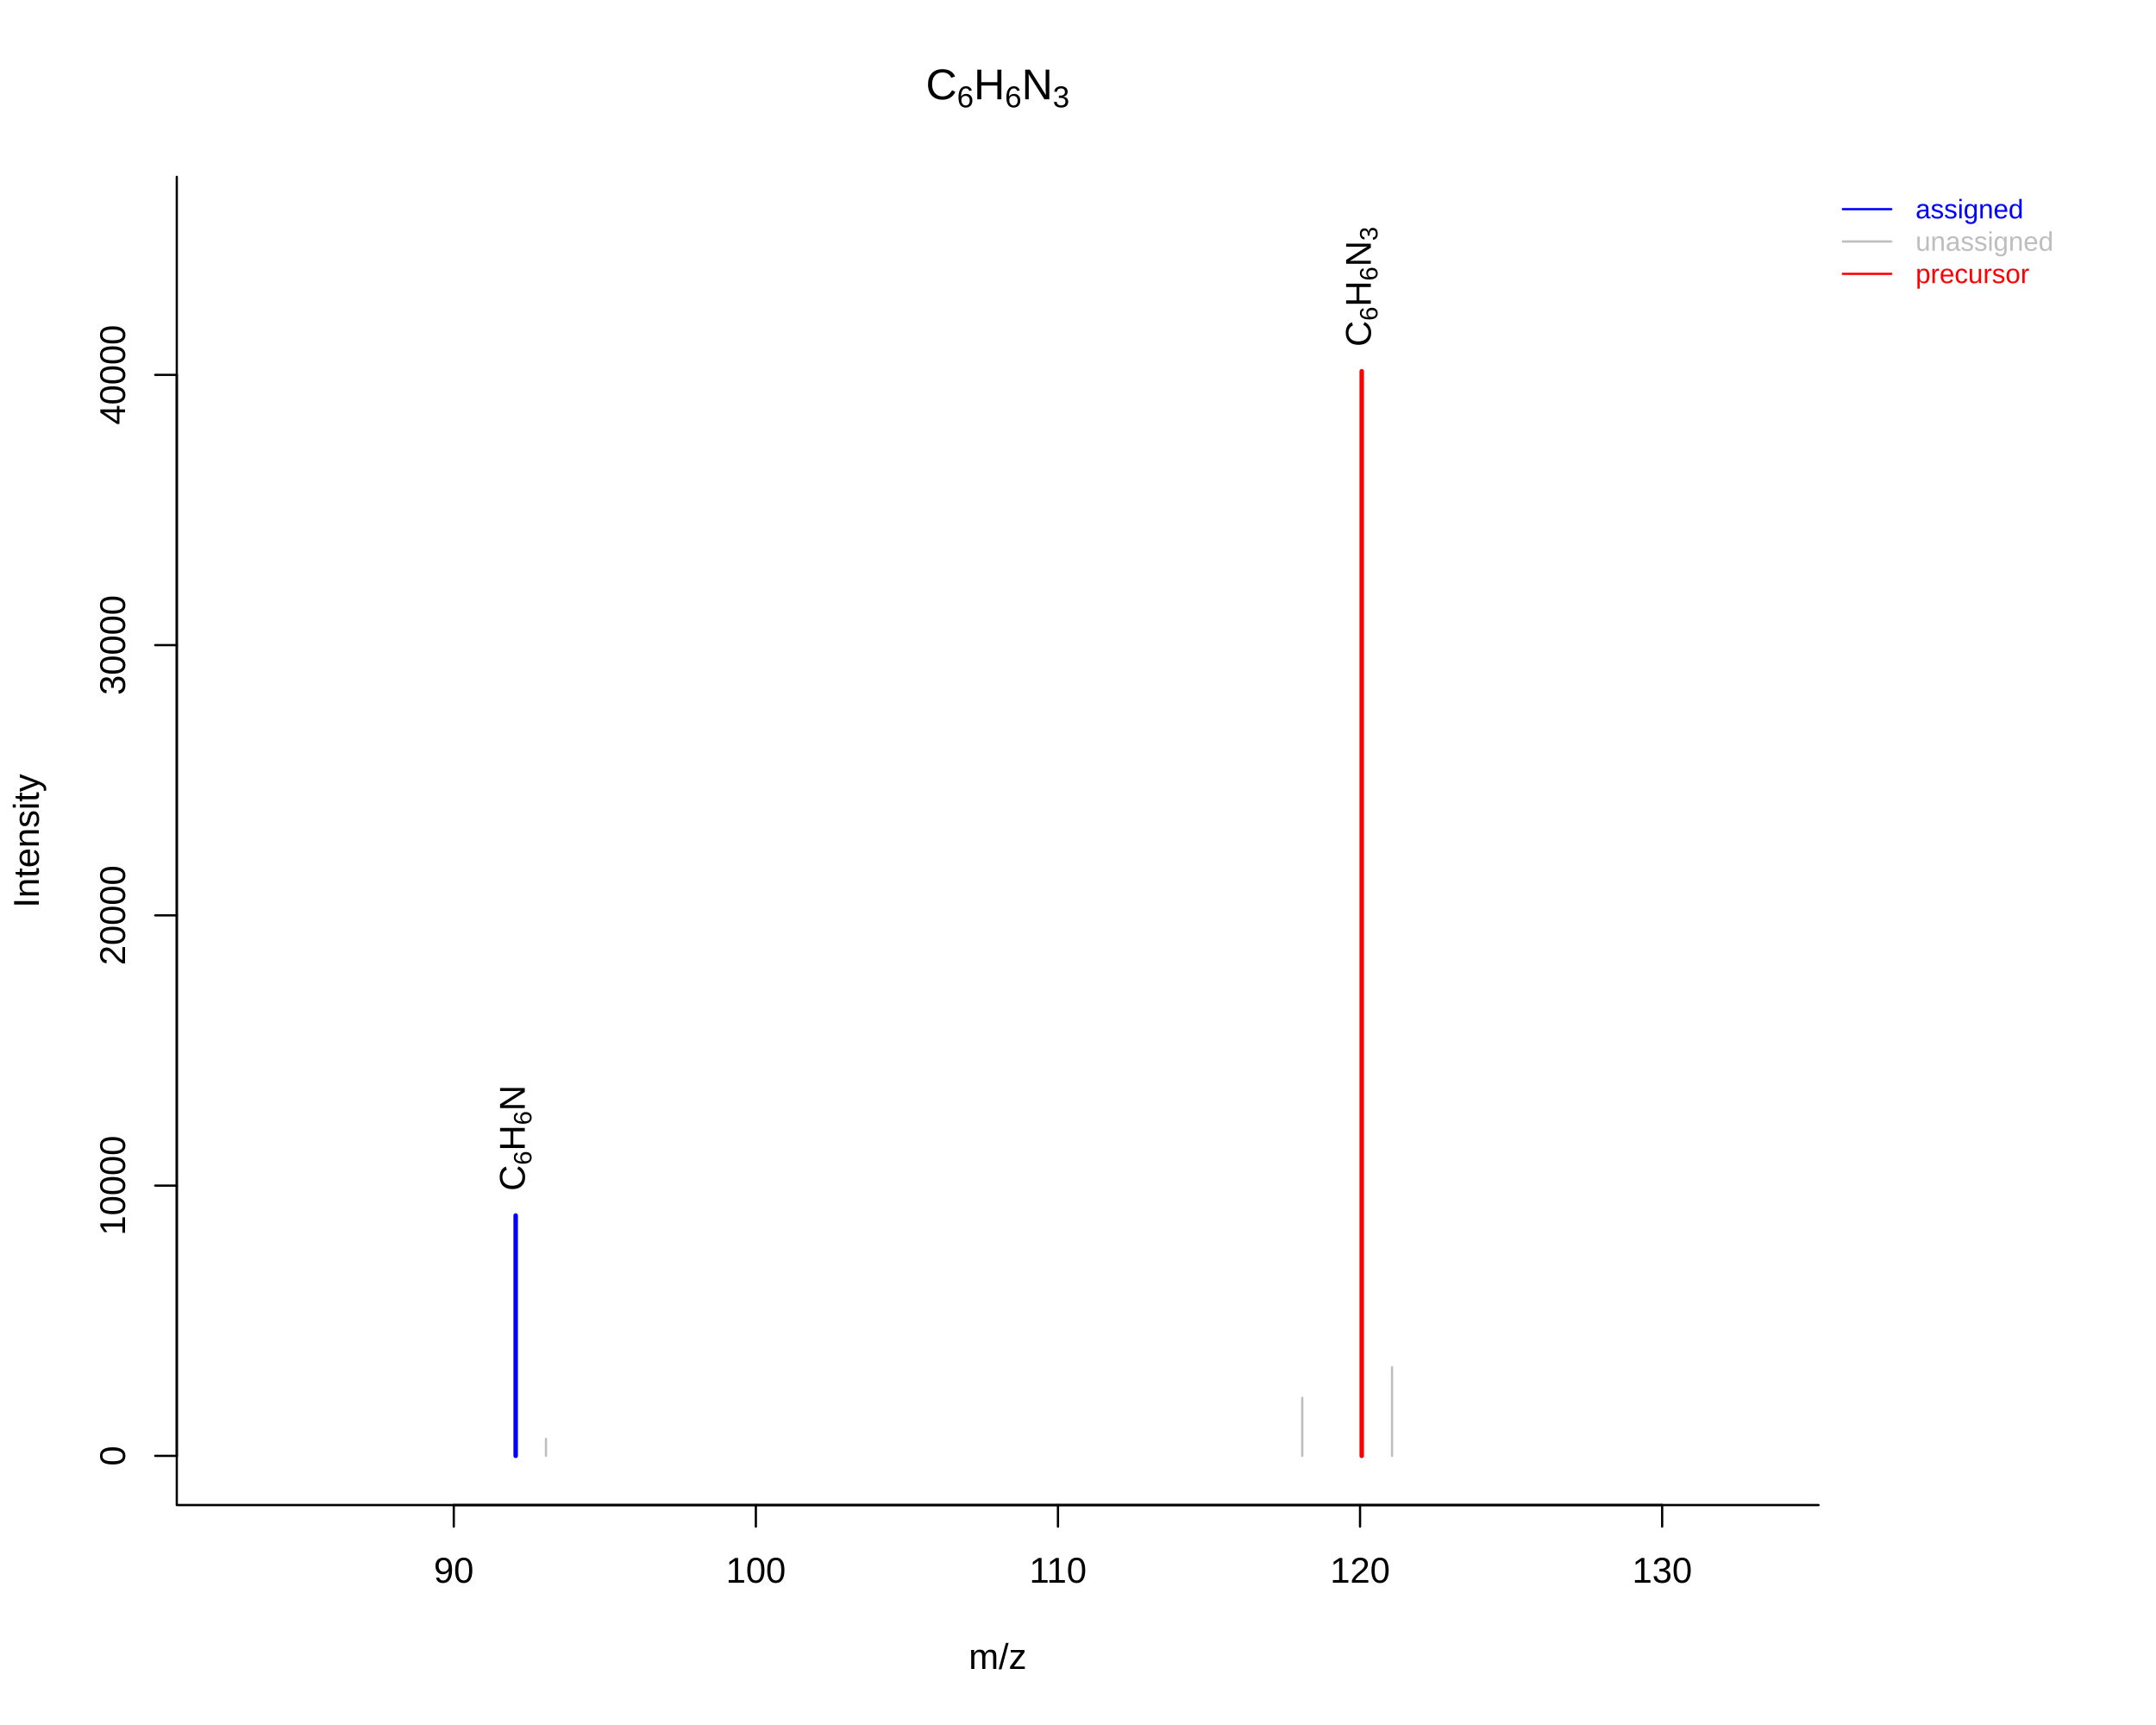
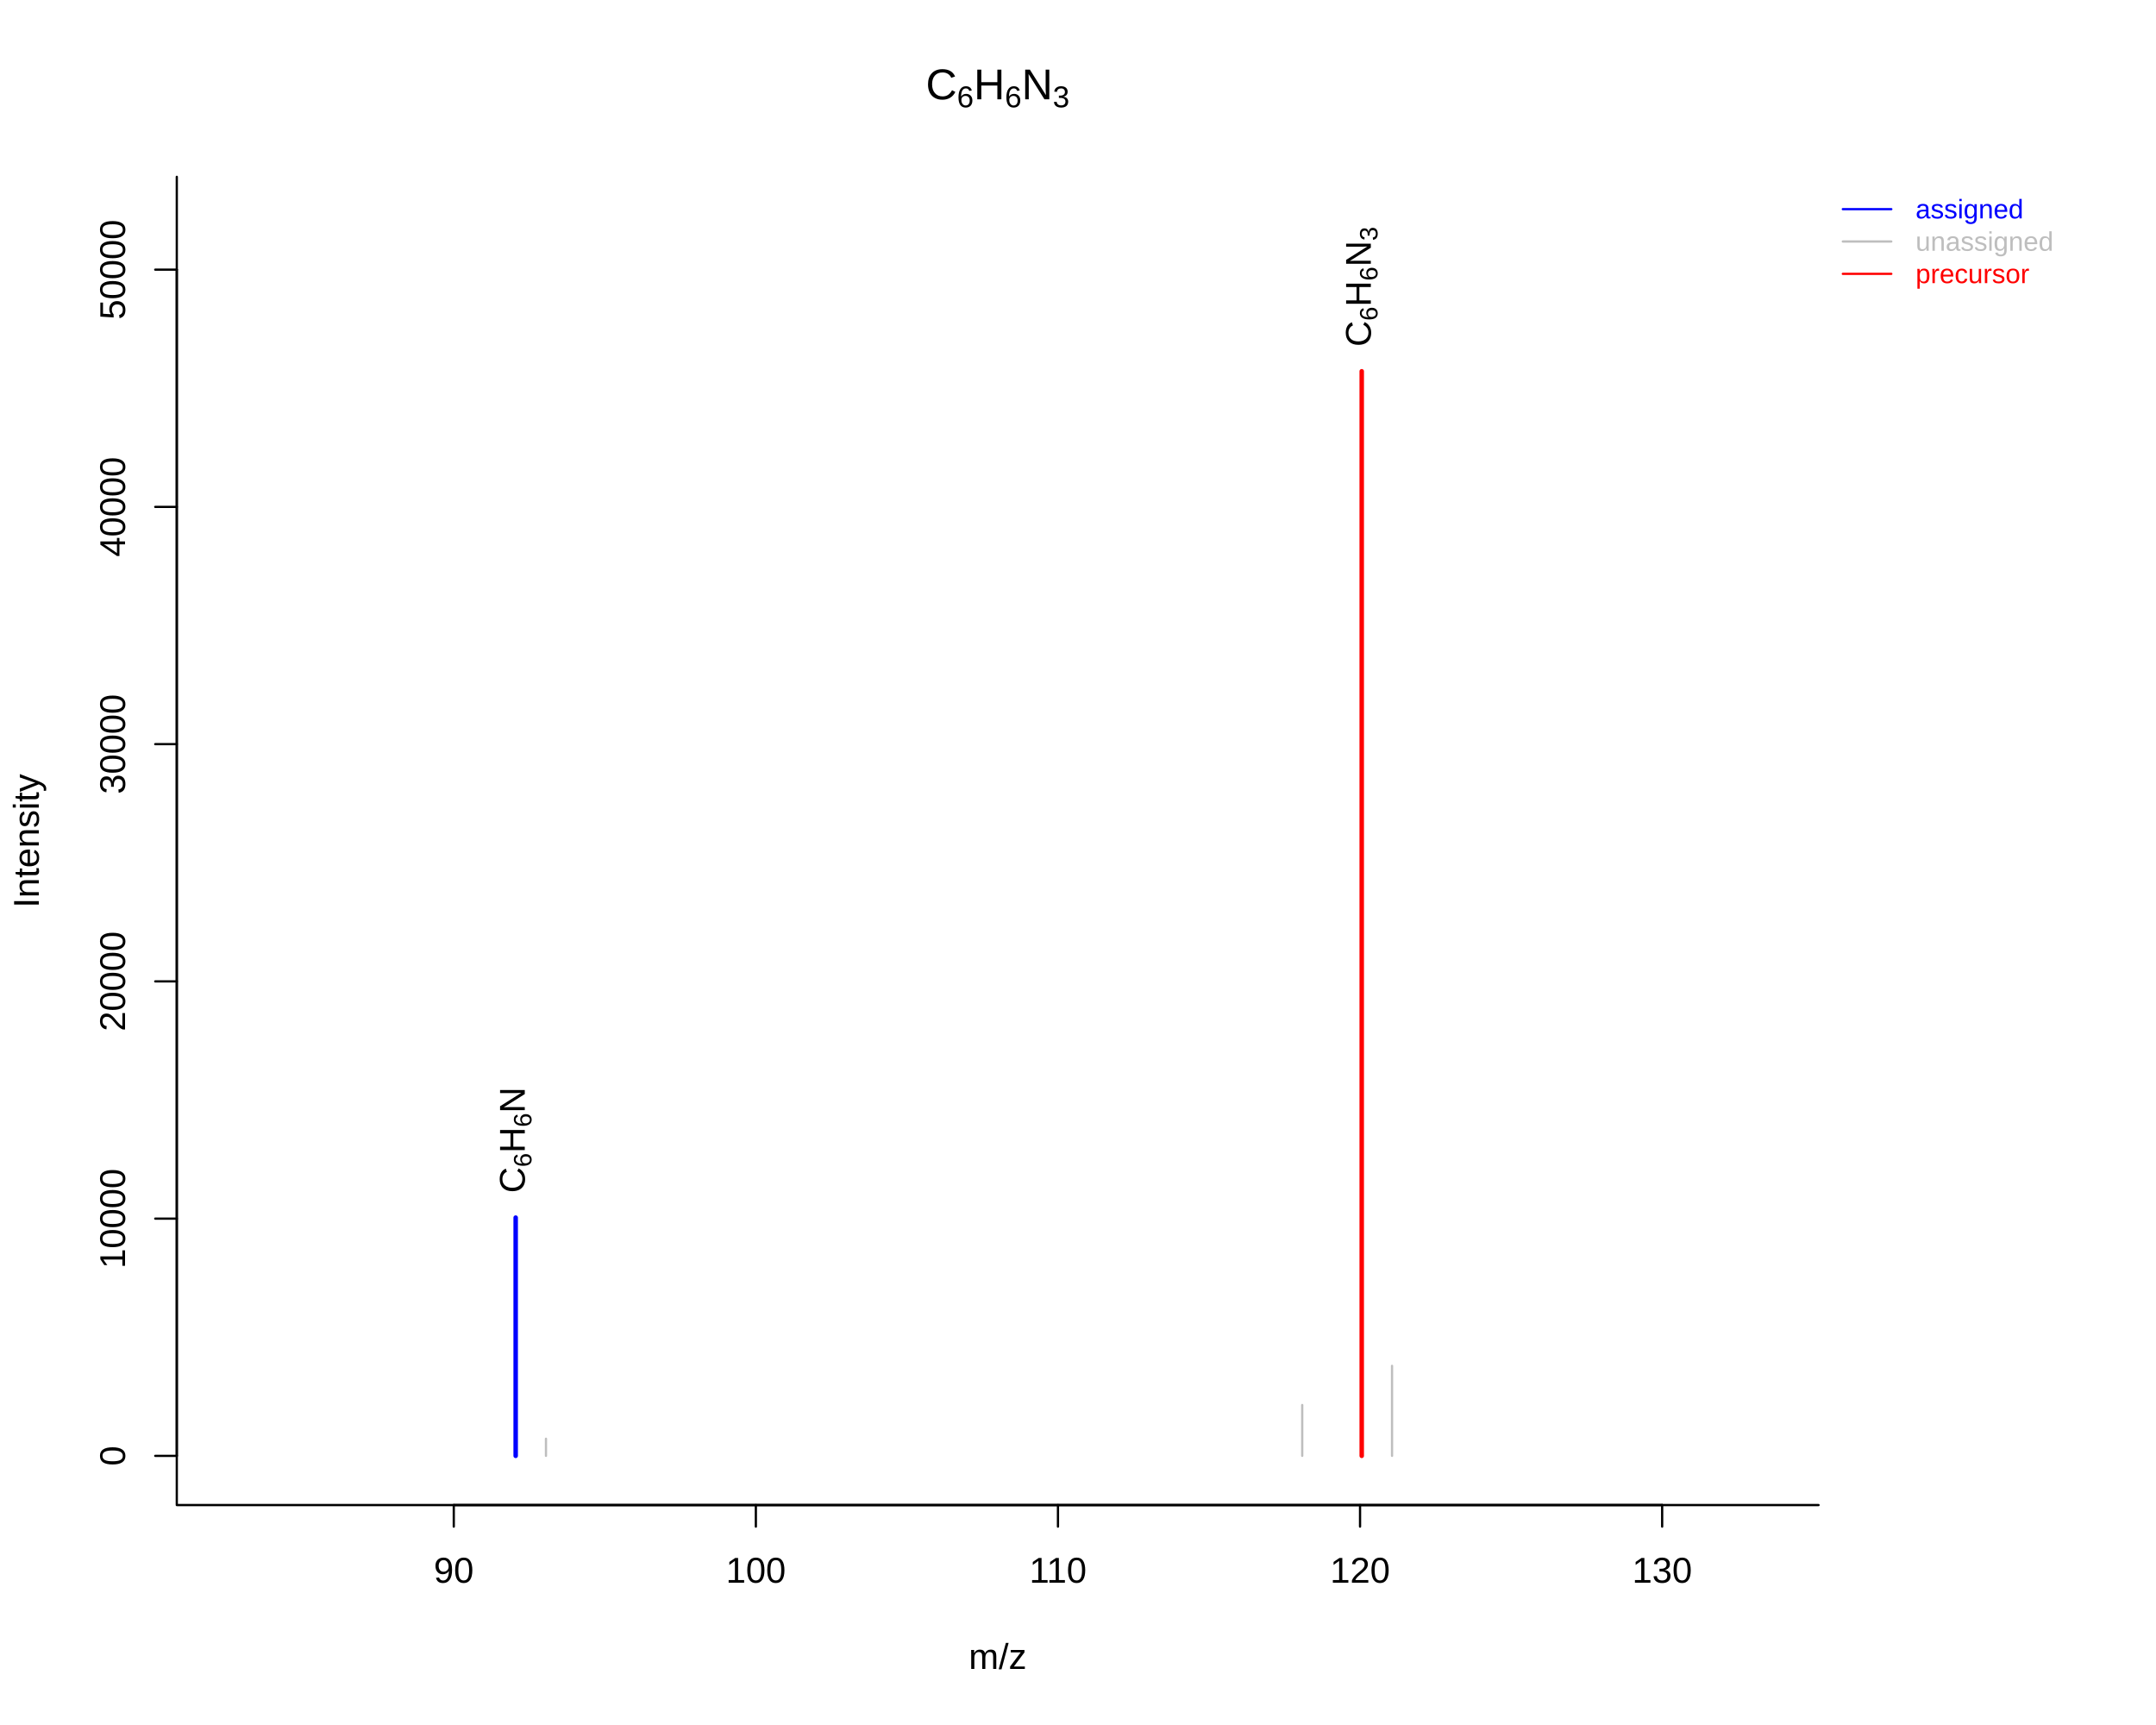
<svg xmlns="http://www.w3.org/2000/svg" viewBox="0 0 720.00 576.00">
  <defs>
    <style type="text/css">
    line, polyline, polygon, path, rect, circle {
      fill: none;
      stroke: #000000;
      stroke-linecap: round;
      stroke-linejoin: round;
      stroke-miterlimit: 10.00;
    }
  </style>
  </defs>
  <rect width="100%" height="100%" style="stroke: none; fill: #FFFFFF;" />
  <line x1="151.54" y1="502.56" x2="555.08" y2="502.56" style="stroke-width: 0.75;" />
  <line x1="151.54" y1="502.56" x2="151.54" y2="509.76" style="stroke-width: 0.75;" />
  <line x1="252.42" y1="502.56" x2="252.42" y2="509.76" style="stroke-width: 0.75;" />
  <line x1="353.31" y1="502.56" x2="353.31" y2="509.76" style="stroke-width: 0.75;" />
  <line x1="454.19" y1="502.56" x2="454.19" y2="509.76" style="stroke-width: 0.75;" />
  <line x1="555.08" y1="502.56" x2="555.08" y2="509.76" style="stroke-width: 0.75;" />
  <text x="144.86" y="528.48" style="font-size: 12.00px; font-family: Liberation Sans;" textLength="13.34px" lengthAdjust="spacingAndGlyphs">90</text>
  <text x="242.41" y="528.48" style="font-size: 12.00px; font-family: Liberation Sans;" textLength="20.02px" lengthAdjust="spacingAndGlyphs">100</text>
  <text x="343.75" y="528.48" style="font-size: 12.00px; font-family: Liberation Sans;" textLength="19.12px" lengthAdjust="spacingAndGlyphs">110</text>
  <text x="444.19" y="528.48" style="font-size: 12.00px; font-family: Liberation Sans;" textLength="20.02px" lengthAdjust="spacingAndGlyphs">120</text>
  <text x="545.07" y="528.48" style="font-size: 12.00px; font-family: Liberation Sans;" textLength="20.02px" lengthAdjust="spacingAndGlyphs">130</text>
-   <line x1="59.04" y1="486.13" x2="59.04" y2="125.18" style="stroke-width: 0.75;" />
+   <line x1="59.04" y1="486.13" x2="59.04" y2="90.04" style="stroke-width: 0.75;" />
  <line x1="59.04" y1="486.13" x2="51.84" y2="486.13" style="stroke-width: 0.75;" />
-   <line x1="59.04" y1="395.89" x2="51.84" y2="395.89" style="stroke-width: 0.75;" />
-   <line x1="59.04" y1="305.66" x2="51.84" y2="305.66" style="stroke-width: 0.75;" />
-   <line x1="59.04" y1="215.42" x2="51.84" y2="215.42" style="stroke-width: 0.75;" />
-   <line x1="59.04" y1="125.18" x2="51.84" y2="125.18" style="stroke-width: 0.75;" />
+   <line x1="59.04" y1="406.91" x2="51.84" y2="406.91" style="stroke-width: 0.75;" />
+   <line x1="59.04" y1="327.70" x2="51.84" y2="327.70" style="stroke-width: 0.75;" />
+   <line x1="59.04" y1="248.48" x2="51.84" y2="248.48" style="stroke-width: 0.75;" />
+   <line x1="59.04" y1="169.26" x2="51.84" y2="169.26" style="stroke-width: 0.75;" />
+   <line x1="59.04" y1="90.04" x2="51.84" y2="90.04" style="stroke-width: 0.75;" />
  <text transform="translate(41.76,489.47) rotate(-90)" style="font-size: 12.00px; font-family: Liberation Sans;" textLength="6.67px" lengthAdjust="spacingAndGlyphs">0</text>
-   <text transform="translate(41.76,412.57) rotate(-90)" style="font-size: 12.00px; font-family: Liberation Sans;" textLength="33.36px" lengthAdjust="spacingAndGlyphs">10000</text>
-   <text transform="translate(41.76,322.33) rotate(-90)" style="font-size: 12.00px; font-family: Liberation Sans;" textLength="33.36px" lengthAdjust="spacingAndGlyphs">20000</text>
-   <text transform="translate(41.76,232.10) rotate(-90)" style="font-size: 12.00px; font-family: Liberation Sans;" textLength="33.36px" lengthAdjust="spacingAndGlyphs">30000</text>
-   <text transform="translate(41.76,141.86) rotate(-90)" style="font-size: 12.00px; font-family: Liberation Sans;" textLength="33.36px" lengthAdjust="spacingAndGlyphs">40000</text>
+   <text transform="translate(41.76,423.59) rotate(-90)" style="font-size: 12.00px; font-family: Liberation Sans;" textLength="33.36px" lengthAdjust="spacingAndGlyphs">10000</text>
+   <text transform="translate(41.76,344.37) rotate(-90)" style="font-size: 12.00px; font-family: Liberation Sans;" textLength="33.36px" lengthAdjust="spacingAndGlyphs">20000</text>
+   <text transform="translate(41.76,265.16) rotate(-90)" style="font-size: 12.00px; font-family: Liberation Sans;" textLength="33.36px" lengthAdjust="spacingAndGlyphs">30000</text>
+   <text transform="translate(41.76,185.94) rotate(-90)" style="font-size: 12.00px; font-family: Liberation Sans;" textLength="33.36px" lengthAdjust="spacingAndGlyphs">40000</text>
+   <text transform="translate(41.76,106.72) rotate(-90)" style="font-size: 12.00px; font-family: Liberation Sans;" textLength="33.36px" lengthAdjust="spacingAndGlyphs">50000</text>
  <polyline points="59.04,59.04 59.04,502.56 607.31,502.56 " style="stroke-width: 0.75;" />
  <defs>
    <clipPath id="cpMC4wMHw2MzcuNTV8NTc2LjAwfDAuMDA=">
      <rect x="0.00" y="0.00" width="637.55" height="576.00" />
    </clipPath>
  </defs>
  <g clip-path="url(#cpMC4wMHw2MzcuNTV8NTc2LjAwfDAuMDA=)">
    <text x="309.18" y="33.16" style="font-size: 14.40px; font-family: Liberation Sans;" textLength="10.39px" lengthAdjust="spacingAndGlyphs">C</text>
  </g>
  <g clip-path="url(#cpMC4wMHw2MzcuNTV8NTc2LjAwfDAuMDA=)">
    <text x="319.57" y="35.83" style="font-size: 10.08px; font-family: Liberation Sans;" textLength="5.61px" lengthAdjust="spacingAndGlyphs">6</text>
  </g>
  <g clip-path="url(#cpMC4wMHw2MzcuNTV8NTc2LjAwfDAuMDA=)">
    <text x="325.18" y="33.16" style="font-size: 14.40px; font-family: Liberation Sans;" textLength="10.39px" lengthAdjust="spacingAndGlyphs">H</text>
  </g>
  <g clip-path="url(#cpMC4wMHw2MzcuNTV8NTc2LjAwfDAuMDA=)">
    <text x="335.57" y="35.83" style="font-size: 10.08px; font-family: Liberation Sans;" textLength="5.61px" lengthAdjust="spacingAndGlyphs">6</text>
  </g>
  <g clip-path="url(#cpMC4wMHw2MzcuNTV8NTc2LjAwfDAuMDA=)">
    <text x="341.18" y="33.16" style="font-size: 14.40px; font-family: Liberation Sans;" textLength="10.39px" lengthAdjust="spacingAndGlyphs">N</text>
  </g>
  <g clip-path="url(#cpMC4wMHw2MzcuNTV8NTc2LjAwfDAuMDA=)">
    <text x="351.57" y="35.83" style="font-size: 10.08px; font-family: Liberation Sans;" textLength="5.61px" lengthAdjust="spacingAndGlyphs">3</text>
  </g>
  <g clip-path="url(#cpMC4wMHw2MzcuNTV8NTc2LjAwfDAuMDA=)">
    <text x="323.51" y="557.28" style="font-size: 12.00px; font-family: Liberation Sans;" textLength="19.33px" lengthAdjust="spacingAndGlyphs">m/z</text>
  </g>
  <g clip-path="url(#cpMC4wMHw2MzcuNTV8NTc2LjAwfDAuMDA=)">
    <text transform="translate(12.96,303.14) rotate(-90)" style="font-size: 12.00px; font-family: Liberation Sans;" textLength="44.67px" lengthAdjust="spacingAndGlyphs">Intensity</text>
  </g>
  <defs>
    <clipPath id="cpNTkuMDR8NjA3LjMxfDUwMi41Nnw1OS4wNA==">
      <rect x="59.04" y="59.04" width="548.27" height="443.52" />
    </clipPath>
  </defs>
-   <line x1="172.21" y1="486.13" x2="172.21" y2="405.88" style="stroke-width: 1.50; stroke: #0000FF;" clip-path="url(#cpNTkuMDR8NjA3LjMxfDUwMi41Nnw1OS4wNA==)" />
+   <line x1="172.21" y1="486.13" x2="172.21" y2="406.57" style="stroke-width: 1.50; stroke: #0000FF;" clip-path="url(#cpNTkuMDR8NjA3LjMxfDUwMi41Nnw1OS4wNA==)" />
  <g clip-path="url(#cpNTkuMDR8NjA3LjMxfDUwMi41Nnw1OS4wNA==)">
-     <text transform="translate(175.25,397.67) rotate(-90)" style="font-size: 12.00px; font-family: Liberation Sans;" textLength="8.67px" lengthAdjust="spacingAndGlyphs">C</text>
+     <text transform="translate(175.25,398.36) rotate(-90)" style="font-size: 12.00px; font-family: Liberation Sans;" textLength="8.67px" lengthAdjust="spacingAndGlyphs">C</text>
  </g>
  <g clip-path="url(#cpNTkuMDR8NjA3LjMxfDUwMi41Nnw1OS4wNA==)">
-     <text transform="translate(177.47,388.99) rotate(-90)" style="font-size: 8.40px; font-family: Liberation Sans;" textLength="4.67px" lengthAdjust="spacingAndGlyphs">6</text>
+     <text transform="translate(177.47,389.69) rotate(-90)" style="font-size: 8.40px; font-family: Liberation Sans;" textLength="4.67px" lengthAdjust="spacingAndGlyphs">6</text>
  </g>
  <g clip-path="url(#cpNTkuMDR8NjA3LjMxfDUwMi41Nnw1OS4wNA==)">
-     <text transform="translate(175.25,384.32) rotate(-90)" style="font-size: 12.00px; font-family: Liberation Sans;" textLength="8.67px" lengthAdjust="spacingAndGlyphs">H</text>
+     <text transform="translate(175.25,385.01) rotate(-90)" style="font-size: 12.00px; font-family: Liberation Sans;" textLength="8.67px" lengthAdjust="spacingAndGlyphs">H</text>
  </g>
  <g clip-path="url(#cpNTkuMDR8NjA3LjMxfDUwMi41Nnw1OS4wNA==)">
-     <text transform="translate(177.47,375.65) rotate(-90)" style="font-size: 8.40px; font-family: Liberation Sans;" textLength="4.67px" lengthAdjust="spacingAndGlyphs">6</text>
+     <text transform="translate(177.47,376.34) rotate(-90)" style="font-size: 8.40px; font-family: Liberation Sans;" textLength="4.67px" lengthAdjust="spacingAndGlyphs">6</text>
  </g>
  <g clip-path="url(#cpNTkuMDR8NjA3LjMxfDUwMi41Nnw1OS4wNA==)">
-     <text transform="translate(175.25,370.98) rotate(-90)" style="font-size: 12.00px; font-family: Liberation Sans;" textLength="8.67px" lengthAdjust="spacingAndGlyphs">N</text>
+     <text transform="translate(175.25,371.67) rotate(-90)" style="font-size: 12.00px; font-family: Liberation Sans;" textLength="8.67px" lengthAdjust="spacingAndGlyphs">N</text>
  </g>
-   <line x1="182.33" y1="486.13" x2="182.33" y2="480.46" style="stroke-width: 0.75; stroke: #BEBEBE;" clip-path="url(#cpNTkuMDR8NjA3LjMxfDUwMi41Nnw1OS4wNA==)" />
-   <line x1="434.89" y1="486.13" x2="434.89" y2="466.75" style="stroke-width: 0.75; stroke: #BEBEBE;" clip-path="url(#cpNTkuMDR8NjA3LjMxfDUwMi41Nnw1OS4wNA==)" />
+   <line x1="182.33" y1="486.13" x2="182.33" y2="480.41" style="stroke-width: 0.75; stroke: #BEBEBE;" clip-path="url(#cpNTkuMDR8NjA3LjMxfDUwMi41Nnw1OS4wNA==)" />
+   <line x1="434.88" y1="486.13" x2="434.88" y2="469.14" style="stroke-width: 0.75; stroke: #BEBEBE;" clip-path="url(#cpNTkuMDR8NjA3LjMxfDUwMi41Nnw1OS4wNA==)" />
  <line x1="454.75" y1="486.13" x2="454.75" y2="123.97" style="stroke-width: 1.50; stroke: #FF0000;" clip-path="url(#cpNTkuMDR8NjA3LjMxfDUwMi41Nnw1OS4wNA==)" />
  <g clip-path="url(#cpNTkuMDR8NjA3LjMxfDUwMi41Nnw1OS4wNA==)">
    <text transform="translate(457.79,115.75) rotate(-90)" style="font-size: 12.00px; font-family: Liberation Sans;" textLength="8.67px" lengthAdjust="spacingAndGlyphs">C</text>
  </g>
  <g clip-path="url(#cpNTkuMDR8NjA3LjMxfDUwMi41Nnw1OS4wNA==)">
    <text transform="translate(460.01,107.08) rotate(-90)" style="font-size: 8.40px; font-family: Liberation Sans;" textLength="4.67px" lengthAdjust="spacingAndGlyphs">6</text>
  </g>
  <g clip-path="url(#cpNTkuMDR8NjA3LjMxfDUwMi41Nnw1OS4wNA==)">
    <text transform="translate(457.79,102.41) rotate(-90)" style="font-size: 12.00px; font-family: Liberation Sans;" textLength="8.67px" lengthAdjust="spacingAndGlyphs">H</text>
  </g>
  <g clip-path="url(#cpNTkuMDR8NjA3LjMxfDUwMi41Nnw1OS4wNA==)">
    <text transform="translate(460.01,93.74) rotate(-90)" style="font-size: 8.40px; font-family: Liberation Sans;" textLength="4.67px" lengthAdjust="spacingAndGlyphs">6</text>
  </g>
  <g clip-path="url(#cpNTkuMDR8NjA3LjMxfDUwMi41Nnw1OS4wNA==)">
    <text transform="translate(457.79,89.06) rotate(-90)" style="font-size: 12.00px; font-family: Liberation Sans;" textLength="8.67px" lengthAdjust="spacingAndGlyphs">N</text>
  </g>
  <g clip-path="url(#cpNTkuMDR8NjA3LjMxfDUwMi41Nnw1OS4wNA==)">
    <text transform="translate(460.01,80.39) rotate(-90)" style="font-size: 8.40px; font-family: Liberation Sans;" textLength="4.67px" lengthAdjust="spacingAndGlyphs">3</text>
  </g>
-   <line x1="464.87" y1="486.13" x2="464.87" y2="456.49" style="stroke-width: 0.75; stroke: #BEBEBE;" clip-path="url(#cpNTkuMDR8NjA3LjMxfDUwMi41Nnw1OS4wNA==)" />
+   <line x1="464.87" y1="486.13" x2="464.87" y2="456.07" style="stroke-width: 0.75; stroke: #BEBEBE;" clip-path="url(#cpNTkuMDR8NjA3LjMxfDUwMi41Nnw1OS4wNA==)" />
  <defs>
    <clipPath id="cpMC4wMHw3MjAuMDB8NTc2LjAwfDAuMDA=">
      <rect x="0.00" y="0.00" width="720.00" height="576.00" />
    </clipPath>
  </defs>
  <line x1="615.41" y1="69.84" x2="631.61" y2="69.84" style="stroke-width: 0.75; stroke: #0000FF;" clip-path="url(#cpMC4wMHw3MjAuMDB8NTc2LjAwfDAuMDA=)" />
  <line x1="615.41" y1="80.64" x2="631.61" y2="80.64" style="stroke-width: 0.75; stroke: #BEBEBE;" clip-path="url(#cpMC4wMHw3MjAuMDB8NTc2LjAwfDAuMDA=)" />
  <line x1="615.41" y1="91.44" x2="631.61" y2="91.44" style="stroke-width: 0.75; stroke: #FF0000;" clip-path="url(#cpMC4wMHw3MjAuMDB8NTc2LjAwfDAuMDA=)" />
  <g clip-path="url(#cpMC4wMHw3MjAuMDB8NTc2LjAwfDAuMDA=)">
    <text x="639.71" y="72.93" style="font-size: 9.00px; fill: #0000FF; font-family: Liberation Sans;" textLength="36.00px" lengthAdjust="spacingAndGlyphs">assigned</text>
  </g>
  <g clip-path="url(#cpMC4wMHw3MjAuMDB8NTc2LjAwfDAuMDA=)">
    <text x="639.71" y="83.73" style="font-size: 9.00px; fill: #BEBEBE; font-family: Liberation Sans;" textLength="46.00px" lengthAdjust="spacingAndGlyphs">unassigned</text>
  </g>
  <g clip-path="url(#cpMC4wMHw3MjAuMDB8NTc2LjAwfDAuMDA=)">
    <text x="639.71" y="94.53" style="font-size: 9.00px; fill: #FF0000; font-family: Liberation Sans;" textLength="38.00px" lengthAdjust="spacingAndGlyphs">precursor</text>
  </g>
</svg>
